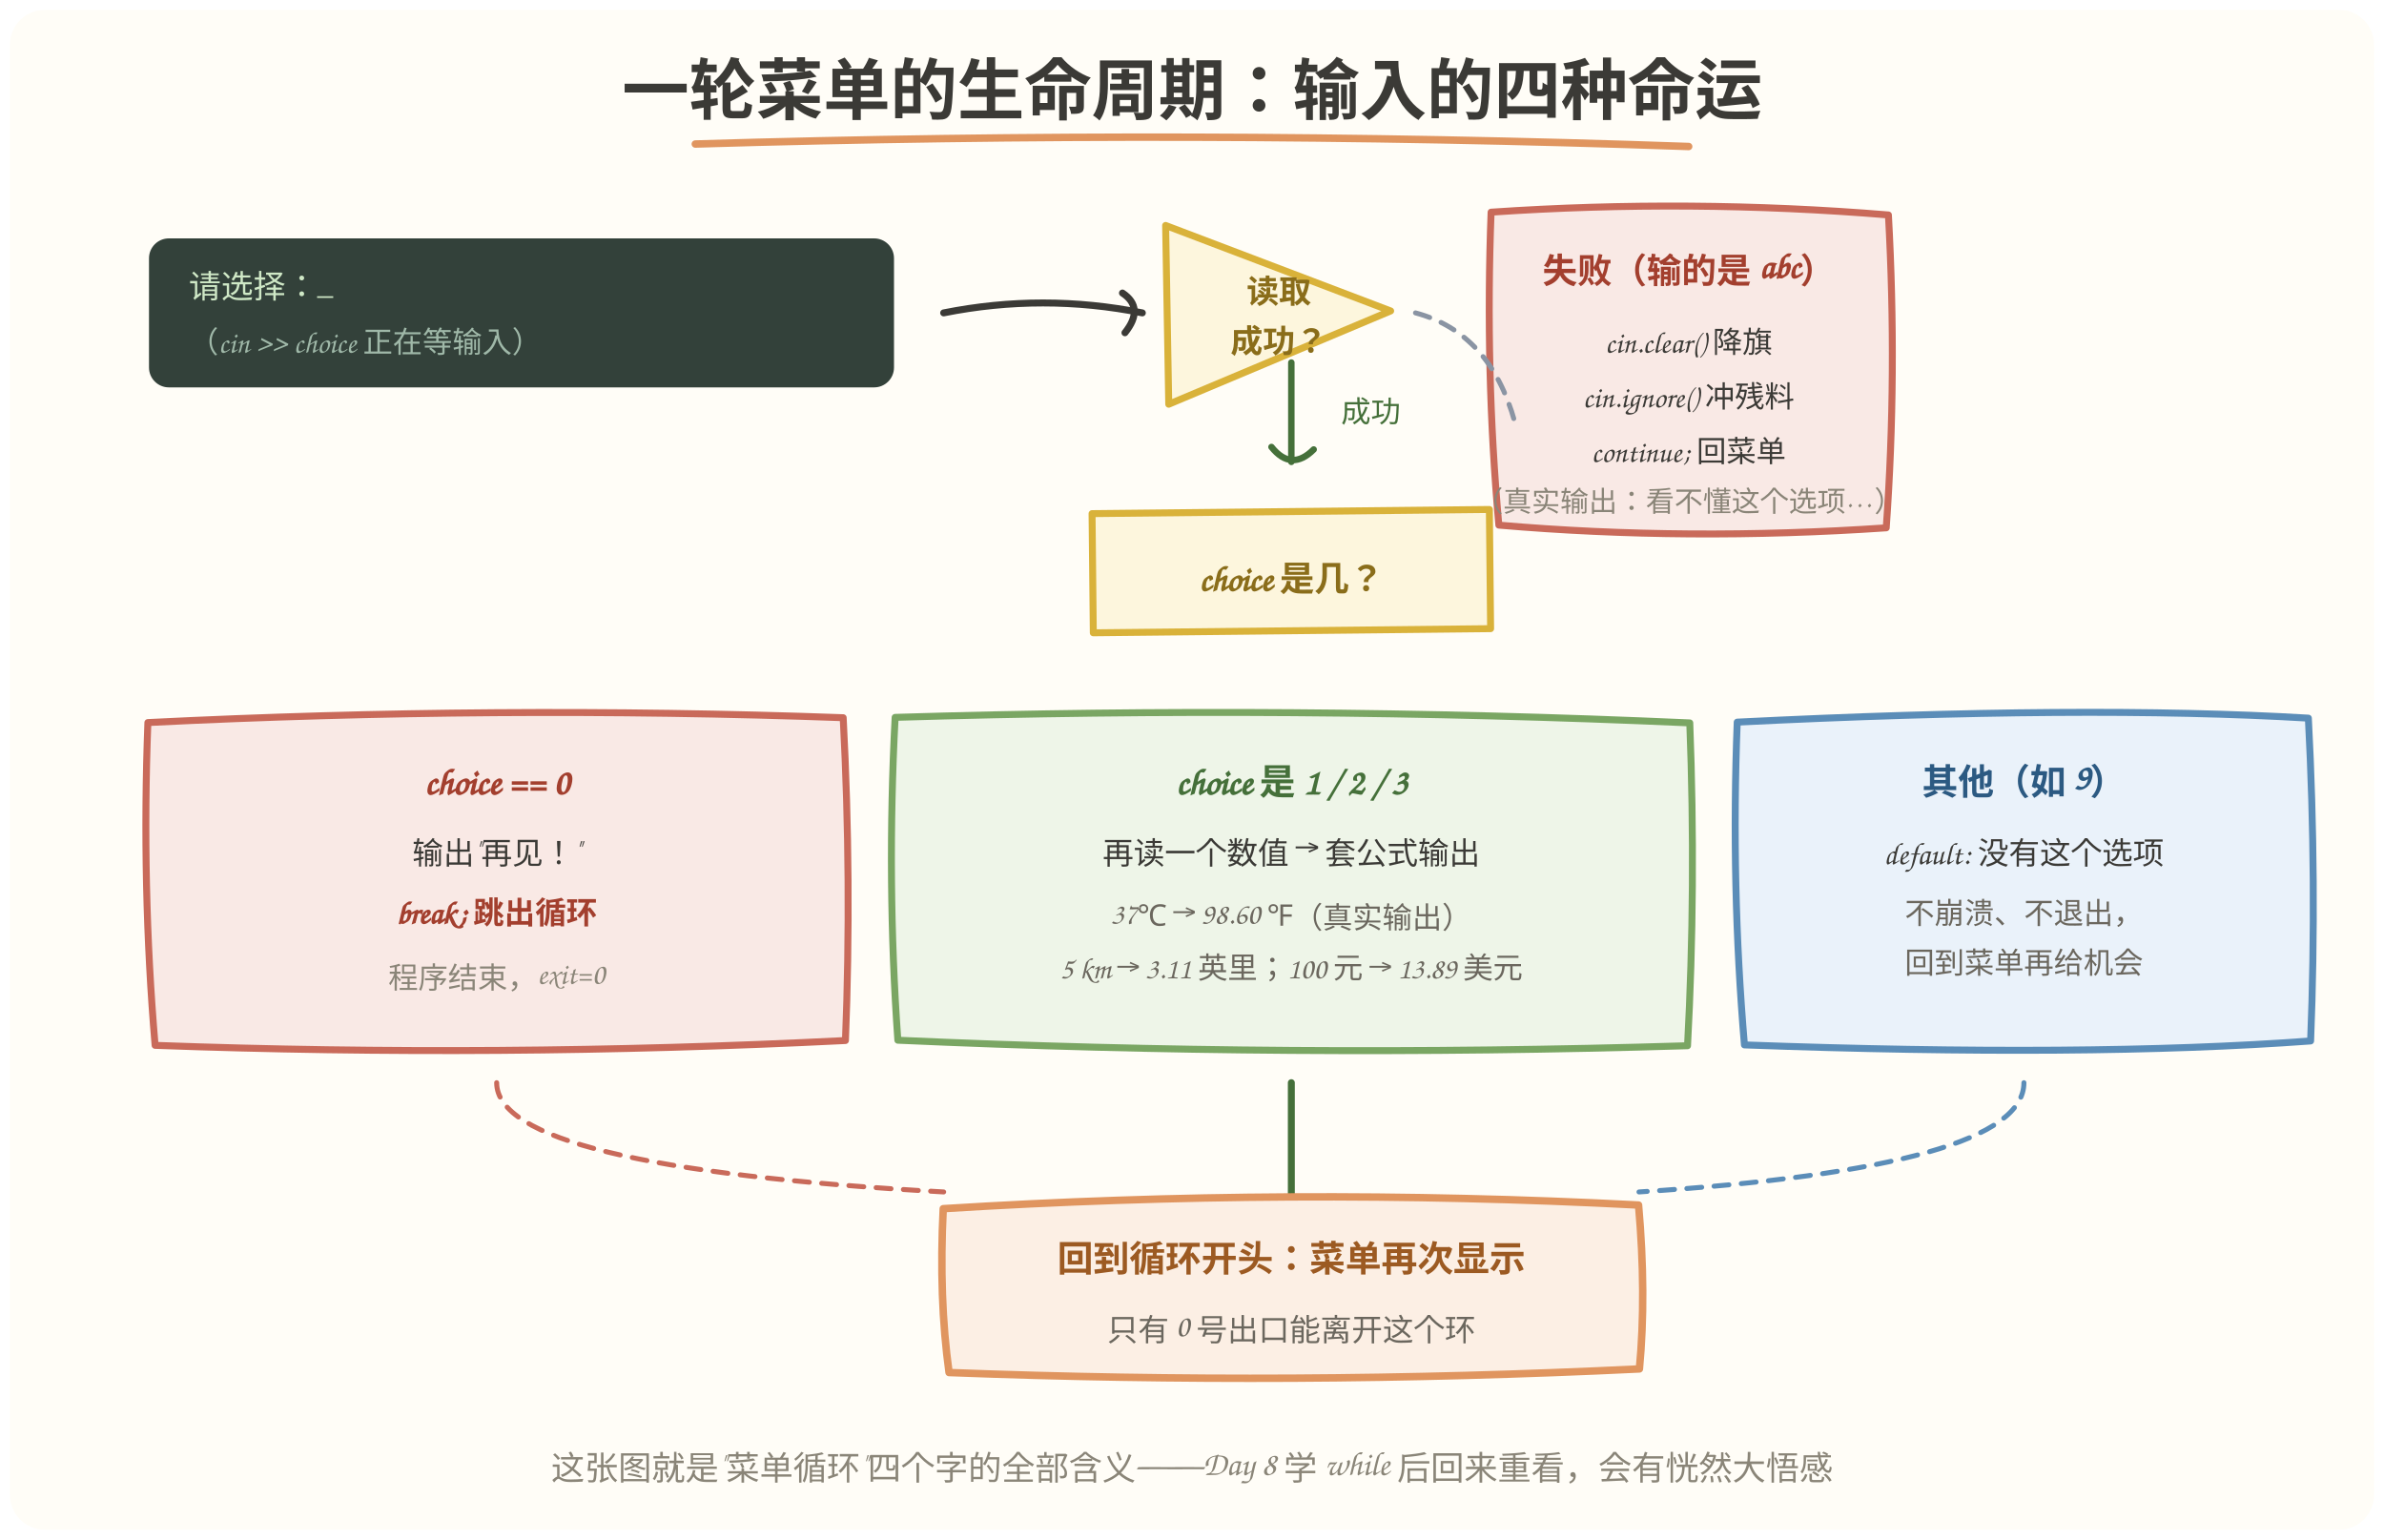
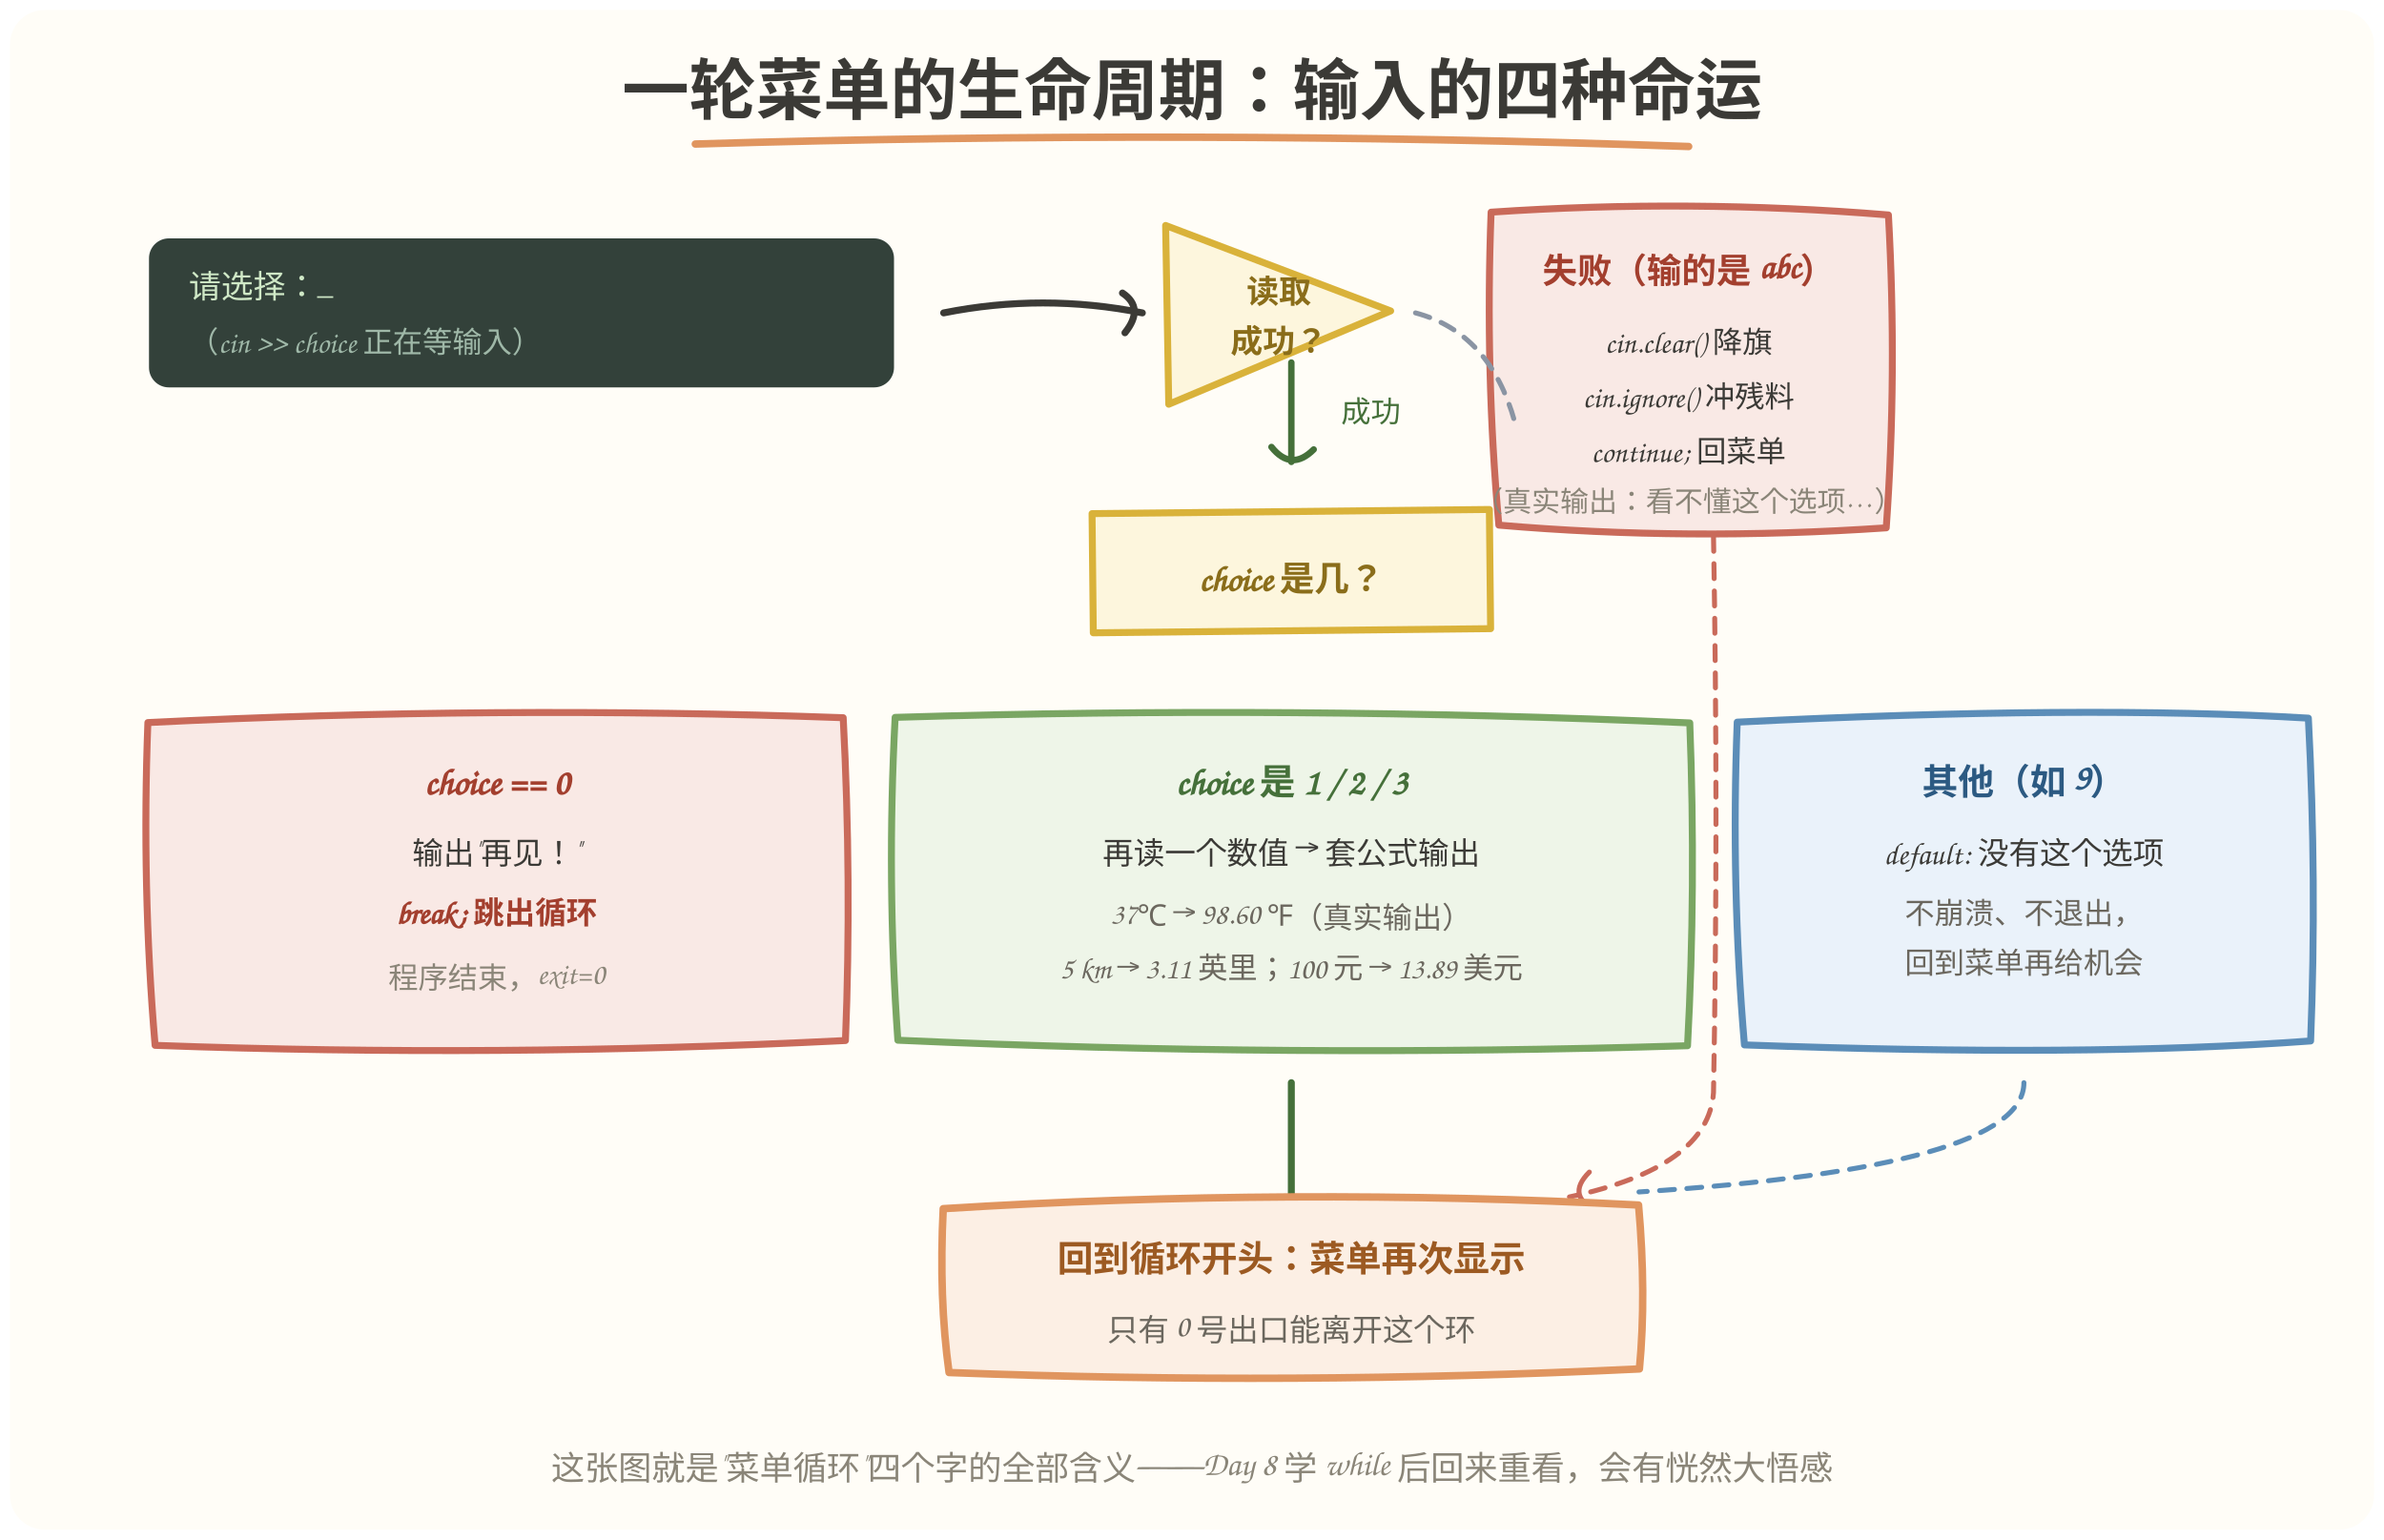
<svg xmlns="http://www.w3.org/2000/svg" viewBox="0 0 960 620" font-family="'Kaiti SC','KaiTi','Comic Sans MS',cursive">
  <rect x="4" y="4" width="952" height="612" rx="14" fill="#fffdf7" />
  <g stroke-linecap="round" stroke-linejoin="round">
    <text x="480" y="46" text-anchor="middle" font-size="27" font-weight="bold" fill="#3b3a36">一轮菜单的生命周期：输入的四种命运</text>
    <path d="M 280,58 Q 480,52 680,59" fill="none" stroke="#e0955f" stroke-width="3" />
    <rect x="60" y="96" width="300" height="60" fill="#33413a" rx="8" />
    <text x="76" y="120" font-size="13" fill="#cfe8c6">请选择：_</text>
    <text x="76" y="142" font-size="12" fill="#9fb8a8">（cin &gt;&gt; choice 正在等输入）</text>
    <path d="M 380,126 Q 420,118 460,126" fill="none" stroke="#3b3a36" stroke-width="2.8" />
    <path d="M 452,118 Q 461,124 453,134" fill="none" stroke="#3b3a36" stroke-width="2.8" />
    <path d="M 470,90 L 560,126 L 470,162 Z" fill="#fdf6dd" stroke="#d9b23a" stroke-width="2.8" transform="rotate(-1 515 126)" />
    <text x="515" y="122" text-anchor="middle" font-size="13" font-weight="bold" fill="#8a6d1a">读取</text>
    <text x="515" y="142" text-anchor="middle" font-size="13" font-weight="bold" fill="#8a6d1a">成功？</text>
    <path d="M 600,86 Q 680,80 760,86 Q 764,150 760,212 Q 680,218 604,212 Q 598,150 600,86 Z" fill="#f9e9e5" stroke="#c96a5a" stroke-width="2.8" transform="rotate(0.4 680 149)" />
    <text x="680" y="114" text-anchor="middle" font-size="14" font-weight="bold" fill="#a33f2e">失败（输的是 abc）</text>
    <text x="680" y="142" text-anchor="middle" font-size="12" fill="#3b3a36">cin.clear() 降旗</text>
    <text x="680" y="164" text-anchor="middle" font-size="12" fill="#3b3a36">cin.ignore() 冲残料</text>
    <text x="680" y="186" text-anchor="middle" font-size="12" fill="#3b3a36">continue; 回菜单</text>
    <text x="680" y="206" text-anchor="middle" font-size="11.5" fill="#8a8578">（真实输出：看不懂这个选项…）</text>
    <path d="M 570,126 Q 600,134 610,170" fill="none" stroke="#8a94a3" stroke-width="2" stroke-dasharray="6 5" />
    <path d="M 520,146 Q 520,168 520,186" fill="none" stroke="#45703a" stroke-width="2.6" />
    <path d="M 512,180 Q 520,190 529,181" fill="none" stroke="#45703a" stroke-width="2.6" />
    <text x="540" y="170" font-size="12" fill="#45703a">成功</text>
    <path d="M 440,206 L 600,206 L 600,254 L 440,254 Z" fill="#fdf6dd" stroke="#d9b23a" stroke-width="2.8" transform="rotate(-0.6 520 230)" />
    <text x="520" y="238" text-anchor="middle" font-size="14" font-weight="bold" fill="#8a6d1a">choice 是几？</text>
    <path d="M 60,290 Q 200,284 340,290 Q 343,356 340,420 Q 200,426 62,420 Q 57,356 60,290 Z" fill="#f9e9e5" stroke="#c96a5a" stroke-width="2.8" transform="rotate(-0.4 200 355)" />
    <text x="200" y="320" text-anchor="middle" font-size="14.5" font-weight="bold" fill="#a33f2e">choice == 0</text>
    <text x="200" y="348" text-anchor="middle" font-size="12.5" fill="#3b3a36">输出"再见！"</text>
    <text x="200" y="372" text-anchor="middle" font-size="12.5" font-weight="bold" fill="#a33f2e">break; 跳出循环</text>
    <text x="200" y="398" text-anchor="middle" font-size="12" fill="#8a8578">程序结束，exit=0</text>
    <path d="M 360,290 Q 520,284 680,290 Q 683,356 680,420 Q 520,426 362,420 Q 357,356 360,290 Z" fill="#eef5e8" stroke="#7aa663" stroke-width="2.8" transform="rotate(0.4 520 355)" />
    <text x="520" y="320" text-anchor="middle" font-size="14.5" font-weight="bold" fill="#45703a">choice 是 1 / 2 / 3</text>
    <text x="520" y="348" text-anchor="middle" font-size="12.5" fill="#3b3a36">再读一个数值 → 套公式输出</text>
    <text x="520" y="372" text-anchor="middle" font-size="12" fill="#6b675e">37℃ → 98.60 ℉（真实输出）</text>
    <text x="520" y="394" text-anchor="middle" font-size="12" fill="#6b675e">5 km → 3.11 英里；100 元 → 13.89 美元</text>
    <path d="M 700,290 Q 840,284 930,290 Q 933,356 930,420 Q 840,426 702,420 Q 697,356 700,290 Z" fill="#eaf2fa" stroke="#5b8db8" stroke-width="2.8" transform="rotate(-0.4 815 355)" />
    <text x="815" y="320" text-anchor="middle" font-size="14.5" font-weight="bold" fill="#2c5a82">其他（如 9）</text>
    <text x="815" y="348" text-anchor="middle" font-size="12.5" fill="#3b3a36">default: 没有这个选项</text>
    <text x="815" y="372" text-anchor="middle" font-size="12" fill="#6b675e">不崩溃、不退出，</text>
    <text x="815" y="392" text-anchor="middle" font-size="12" fill="#6b675e">回到菜单再给机会</text>
    <path d="M 520,436 Q 520,470 520,494" fill="none" stroke="#45703a" stroke-width="2.8" />
    <path d="M 512,488 Q 520,498 529,489" fill="none" stroke="#45703a" stroke-width="2.8" />
-     <path d="M 200,436 Q 200,470 380,480" fill="none" stroke="#c96a5a" stroke-width="2" stroke-dasharray="6 5" />
+     <path d="M 690,216 Q 692,330 690,440 Q 688,470 632,482" fill="none" stroke="#c96a5a" stroke-width="2" stroke-dasharray="6 5" />
+     <path d="M 640,472 Q 630,482 644,488" fill="none" stroke="#c96a5a" stroke-width="2" />
    <path d="M 815,436 Q 815,470 660,480" fill="none" stroke="#5b8db8" stroke-width="2" stroke-dasharray="6 5" />
    <path d="M 380,486 Q 520,478 660,486 Q 663,522 660,552 Q 520,558 382,552 Q 378,522 380,486 Z" fill="#fcefe4" stroke="#e0955f" stroke-width="3" transform="rotate(-0.3 520 520)" />
    <text x="520" y="512" text-anchor="middle" font-size="14.5" font-weight="bold" fill="#9c5a22">回到循环开头：菜单再次显示</text>
    <text x="520" y="540" text-anchor="middle" font-size="12.5" fill="#6b675e">只有 0 号出口能离开这个环</text>
    <text x="480" y="596" text-anchor="middle" font-size="13.5" fill="#8a8578">这张图就是"菜单循环"四个字的全部含义——Day 8 学 while 后回来重看，会有恍然大悟感</text>
  </g>
</svg>
